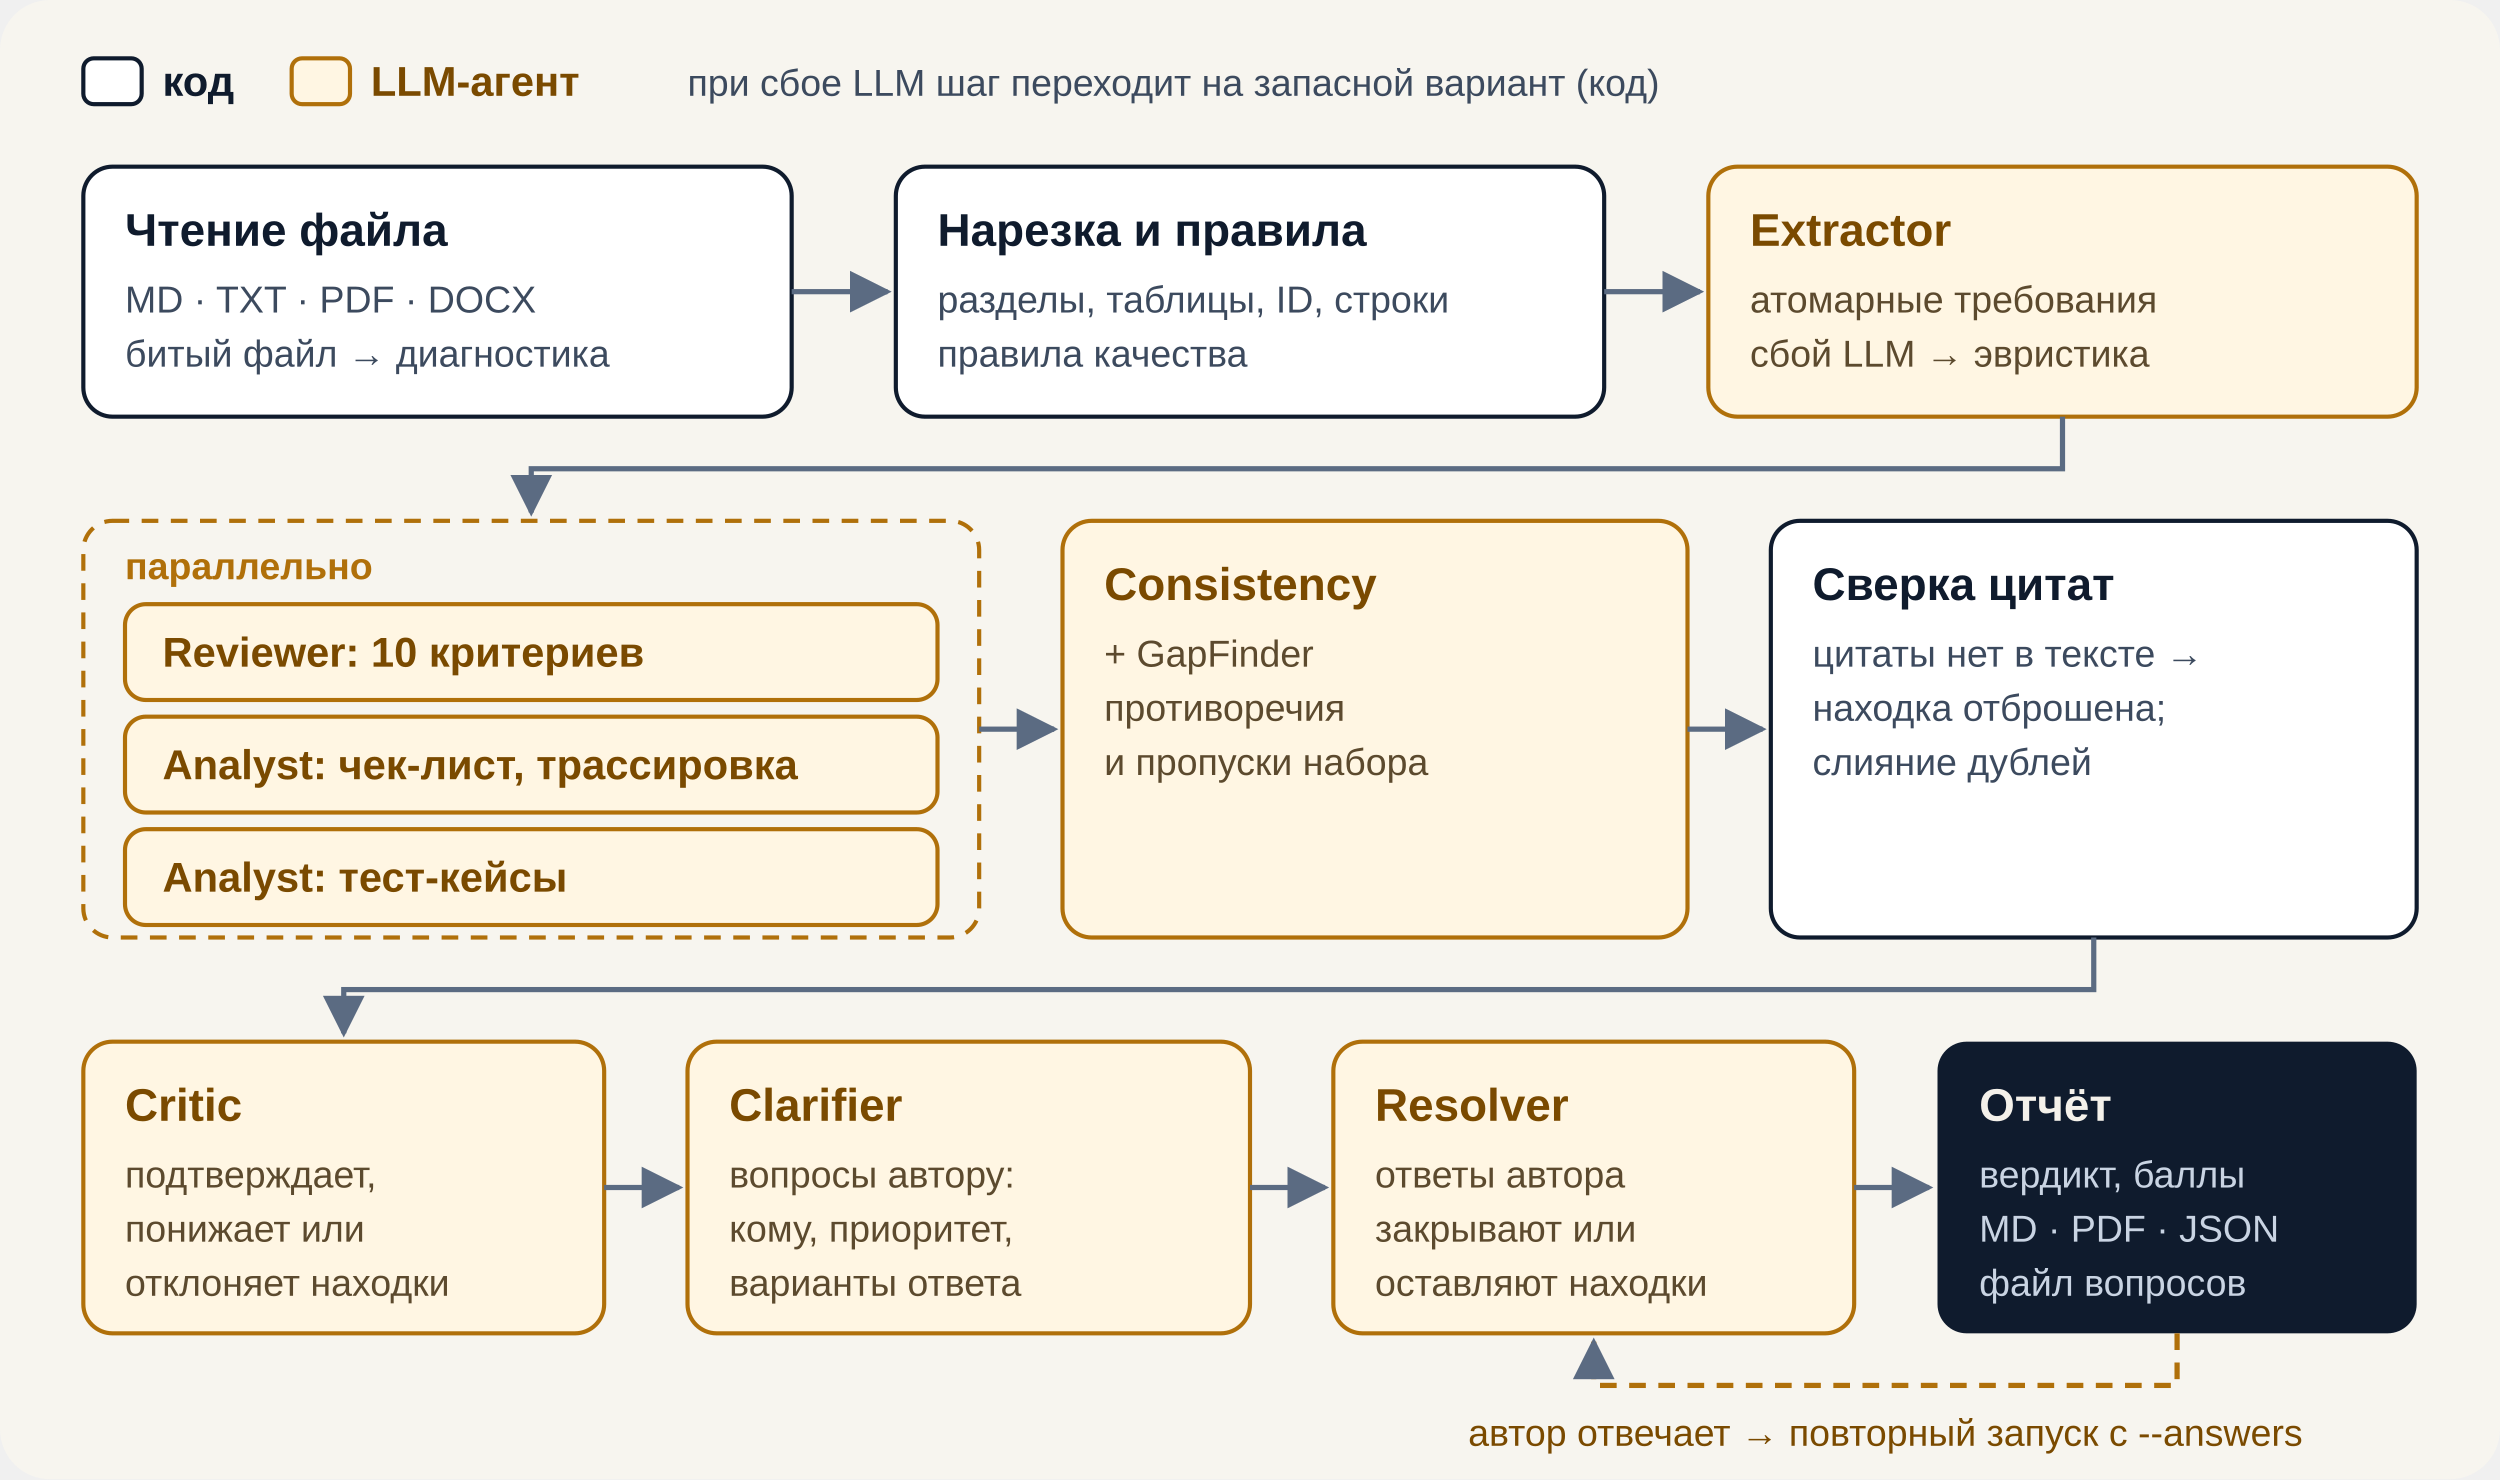
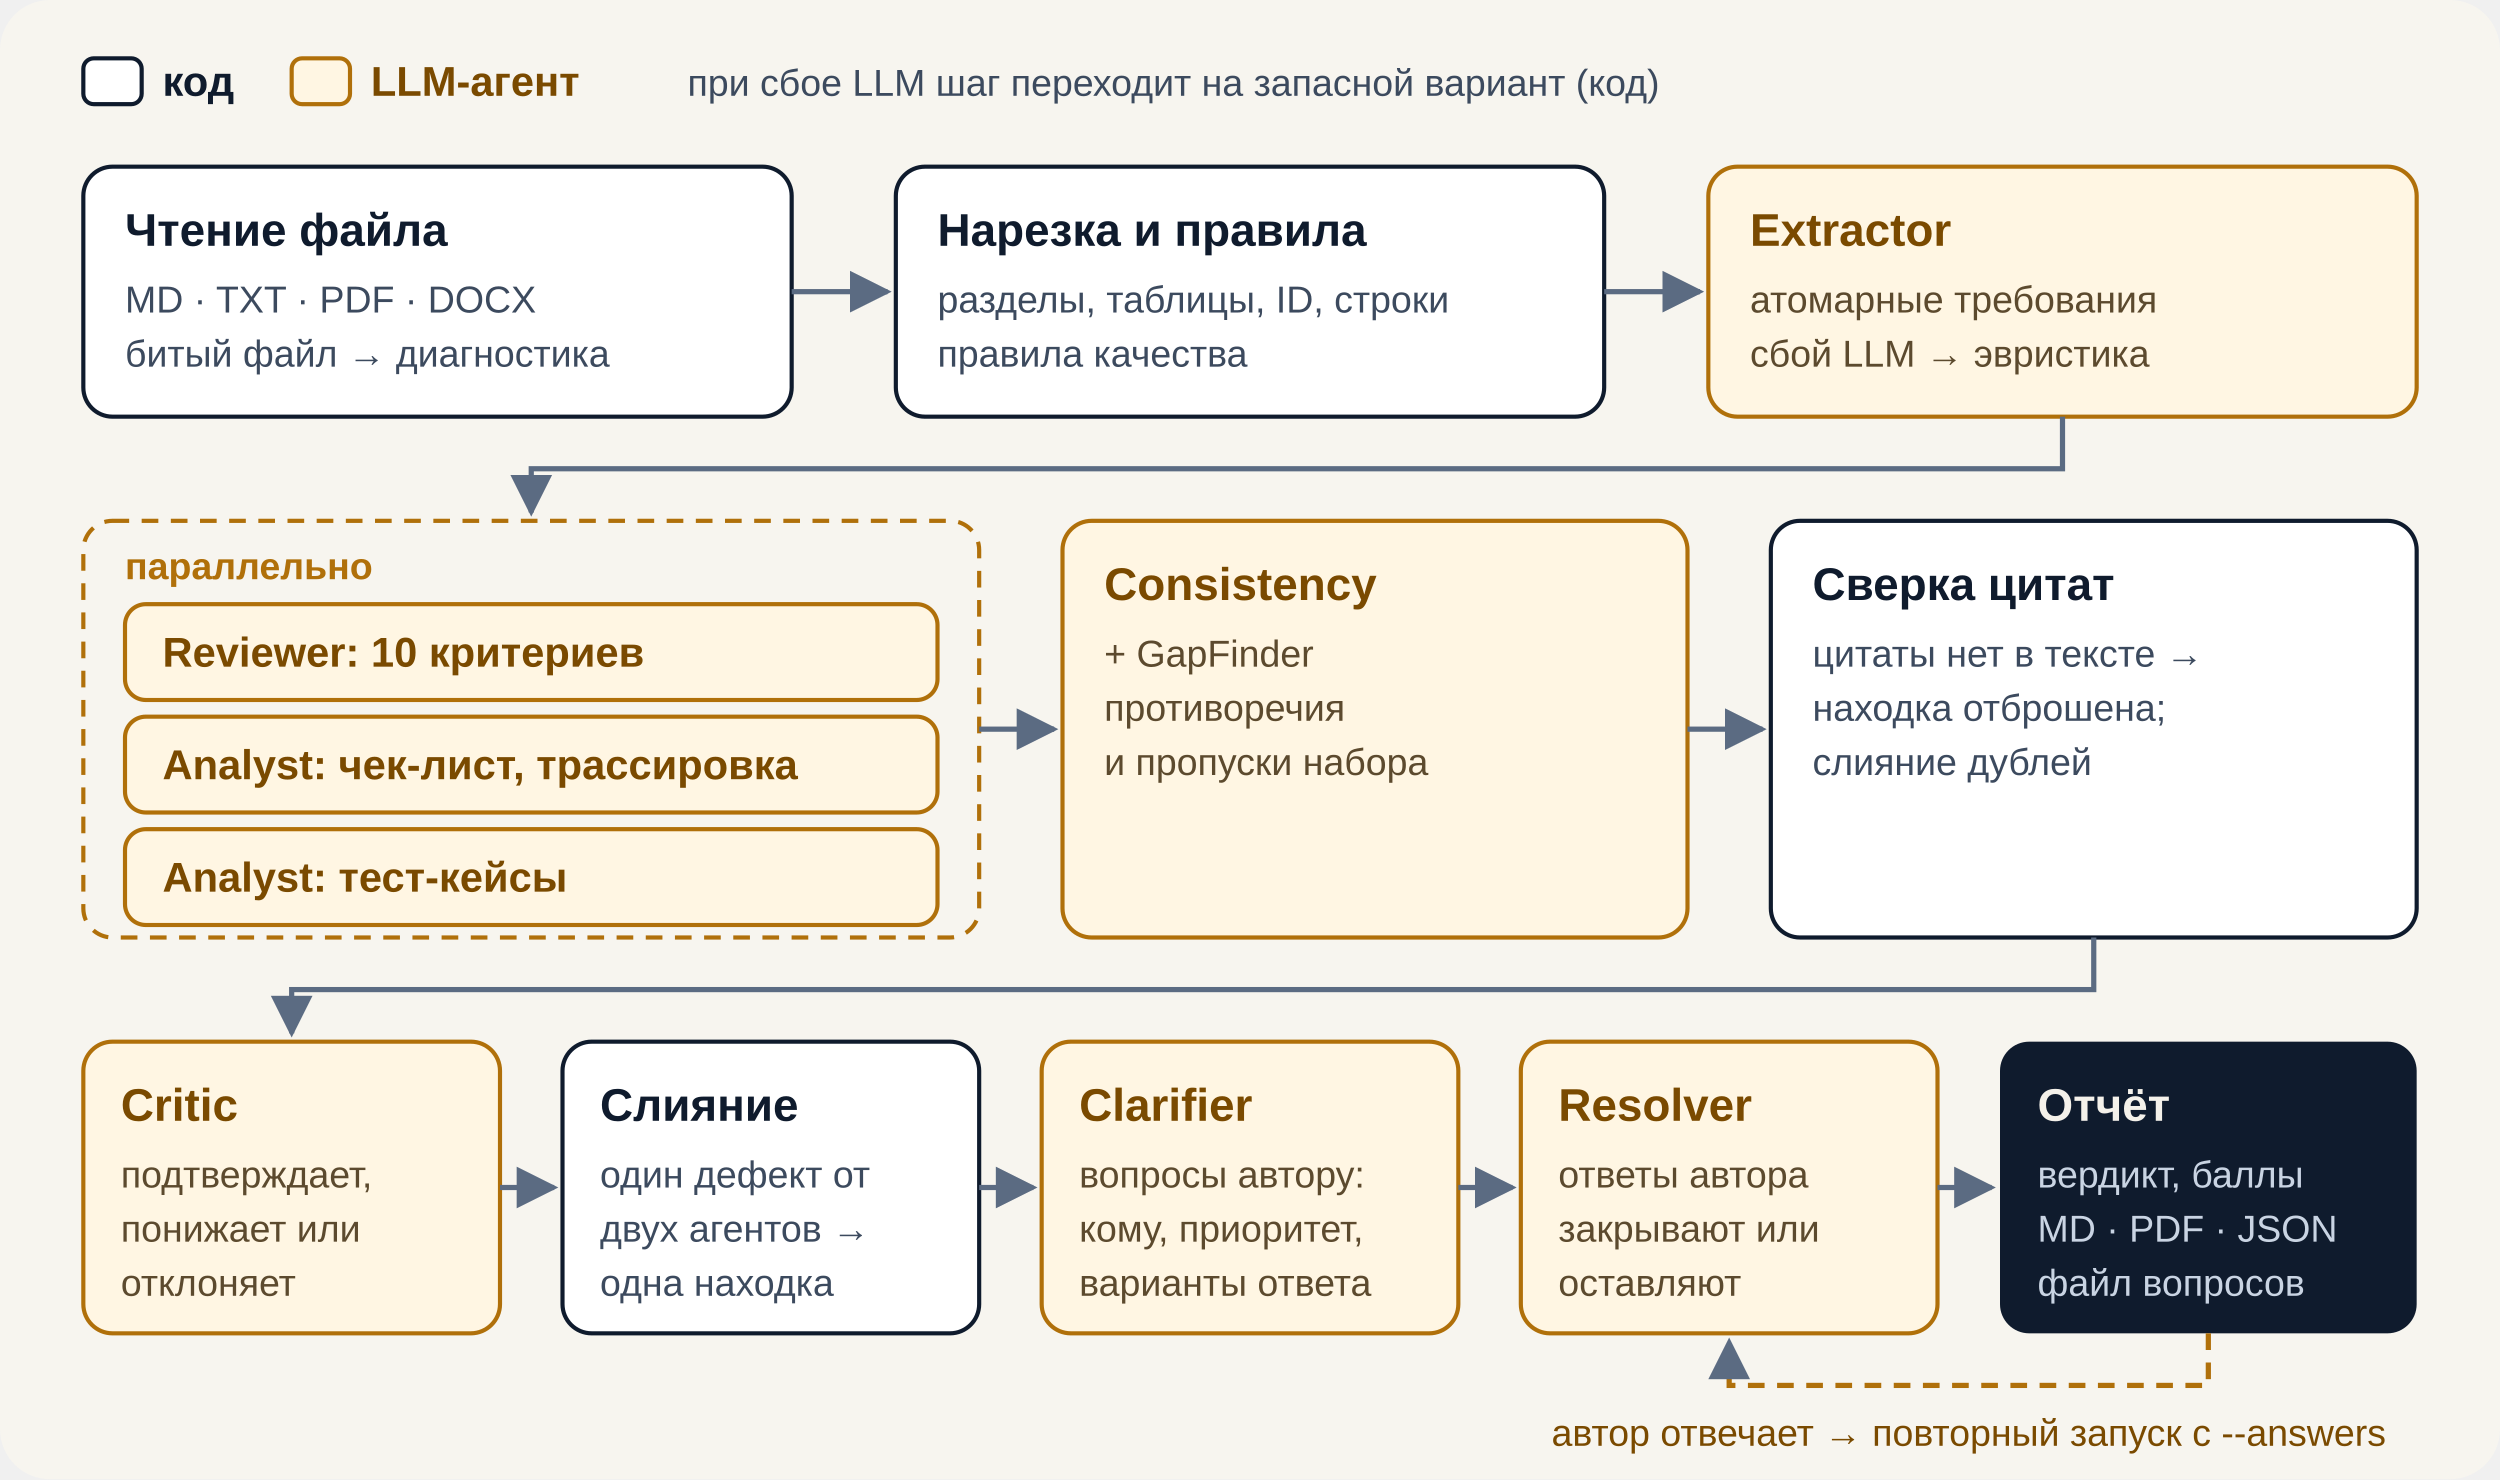
<svg xmlns="http://www.w3.org/2000/svg" viewBox="0 0 1200 710" width="1200" height="710" role="img" aria-labelledby="t d">
  <rect width="1200" height="710" rx="24" fill="#f7f5ef" />
  <defs>
    <marker id="a" viewBox="0 0 10 10" refX="9" refY="5" markerWidth="8" markerHeight="8" orient="auto">
      <path d="M0,0 L10,5 L0,10 z" fill="#5b6b82" />
    </marker>
  </defs>
  <g font-family="-apple-system, BlinkMacSystemFont, 'Segoe UI', 'Helvetica Neue', Arial, sans-serif">
    <rect x="40" y="28" width="28" height="22" rx="5" fill="#ffffff" stroke="#0f1b2d" stroke-width="2" />
    <text x="78" y="46" font-size="20" font-weight="700" fill="#0f1b2d">код</text>
    <rect x="140" y="28" width="28" height="22" rx="5" fill="#fff6e3" stroke="#b0700a" stroke-width="2" />
    <text x="178" y="46" font-size="20" font-weight="700" fill="#7a4a00">LLM-агент</text>
    <text x="330" y="46" font-size="18" fill="#3c4a5e">при сбое LLM шаг переходит на запасной вариант (код)</text>
    <rect x="40" y="80" width="340" height="120" rx="14" fill="#ffffff" stroke="#0f1b2d" stroke-width="2" />
    <text x="60" y="118" font-size="22" font-weight="700" fill="#0f1b2d">Чтение файла</text>
    <text x="60" y="150" font-size="18" fill="#3c4a5e">MD · TXT · PDF · DOCX</text>
    <text x="60" y="176" font-size="18" fill="#3c4a5e">битый файл → диагностика</text>
    <rect x="430" y="80" width="340" height="120" rx="14" fill="#ffffff" stroke="#0f1b2d" stroke-width="2" />
    <text x="450" y="118" font-size="22" font-weight="700" fill="#0f1b2d">Нарезка и правила</text>
    <text x="450" y="150" font-size="18" fill="#3c4a5e">разделы, таблицы, ID, строки</text>
    <text x="450" y="176" font-size="18" fill="#3c4a5e">правила качества</text>
    <rect x="820" y="80" width="340" height="120" rx="14" fill="#fff6e3" stroke="#b0700a" stroke-width="2" />
    <text x="840" y="118" font-size="22" font-weight="700" fill="#7a4a00">Extractor</text>
    <text x="840" y="150" font-size="18" fill="#5c4a2e">атомарные требования</text>
    <text x="840" y="176" font-size="18" fill="#5c4a2e">сбой LLM → эвристика</text>
    <rect x="40" y="250" width="430" height="200" rx="14" fill="none" stroke="#b0700a" stroke-width="2" stroke-dasharray="8 6" />
    <text x="60" y="278" font-size="18" font-weight="700" fill="#b0700a">параллельно</text>
    <g fill="#fff6e3" stroke="#b0700a" stroke-width="2">
      <rect x="60" y="290" width="390" height="46" rx="10" />
      <rect x="60" y="344" width="390" height="46" rx="10" />
      <rect x="60" y="398" width="390" height="46" rx="10" />
    </g>
    <text x="78" y="320" font-size="20" font-weight="700" fill="#7a4a00">Reviewer: 10 критериев</text>
    <text x="78" y="374" font-size="20" font-weight="700" fill="#7a4a00">Analyst: чек-лист, трассировка</text>
    <text x="78" y="428" font-size="20" font-weight="700" fill="#7a4a00">Analyst: тест-кейсы</text>
    <rect x="510" y="250" width="300" height="200" rx="14" fill="#fff6e3" stroke="#b0700a" stroke-width="2" />
    <text x="530" y="288" font-size="22" font-weight="700" fill="#7a4a00">Consistency</text>
    <text x="530" y="320" font-size="18" fill="#5c4a2e">+ GapFinder</text>
    <text x="530" y="346" font-size="18" fill="#5c4a2e">противоречия</text>
    <text x="530" y="372" font-size="18" fill="#5c4a2e">и пропуски набора</text>
    <rect x="850" y="250" width="310" height="200" rx="14" fill="#ffffff" stroke="#0f1b2d" stroke-width="2" />
    <text x="870" y="288" font-size="22" font-weight="700" fill="#0f1b2d">Сверка цитат</text>
    <text x="870" y="320" font-size="18" fill="#3c4a5e">цитаты нет в тексте →</text>
    <text x="870" y="346" font-size="18" fill="#3c4a5e">находка отброшена;</text>
    <text x="870" y="372" font-size="18" fill="#3c4a5e">слияние дублей</text>
-     <rect x="40" y="500" width="250" height="140" rx="14" fill="#fff6e3" stroke="#b0700a" stroke-width="2" />
-     <text x="60" y="538" font-size="22" font-weight="700" fill="#7a4a00">Critic</text>
-     <text x="60" y="570" font-size="18" fill="#5c4a2e">подтверждает,</text>
-     <text x="60" y="596" font-size="18" fill="#5c4a2e">понижает или</text>
-     <text x="60" y="622" font-size="18" fill="#5c4a2e">отклоняет находки</text>
-     <rect x="330" y="500" width="270" height="140" rx="14" fill="#fff6e3" stroke="#b0700a" stroke-width="2" />
-     <text x="350" y="538" font-size="22" font-weight="700" fill="#7a4a00">Clarifier</text>
-     <text x="350" y="570" font-size="18" fill="#5c4a2e">вопросы автору:</text>
-     <text x="350" y="596" font-size="18" fill="#5c4a2e">кому, приоритет,</text>
-     <text x="350" y="622" font-size="18" fill="#5c4a2e">варианты ответа</text>
-     <rect x="640" y="500" width="250" height="140" rx="14" fill="#fff6e3" stroke="#b0700a" stroke-width="2" />
-     <text x="660" y="538" font-size="22" font-weight="700" fill="#7a4a00">Resolver</text>
-     <text x="660" y="570" font-size="18" fill="#5c4a2e">ответы автора</text>
-     <text x="660" y="596" font-size="18" fill="#5c4a2e">закрывают или</text>
-     <text x="660" y="622" font-size="18" fill="#5c4a2e">оставляют находки</text>
-     <rect x="930" y="500" width="230" height="140" rx="14" fill="#0f1b2d" />
-     <text x="950" y="538" font-size="22" font-weight="700" fill="#f4f1ea">Отчёт</text>
-     <text x="950" y="570" font-size="18" fill="#c9d4e3">вердикт, баллы</text>
-     <text x="950" y="596" font-size="18" fill="#c9d4e3">MD · PDF · JSON</text>
-     <text x="950" y="622" font-size="18" fill="#c9d4e3">файл вопросов</text>
+     <rect x="40" y="500" width="200" height="140" rx="14" fill="#fff6e3" stroke="#b0700a" stroke-width="2" />
+     <text x="58" y="538" font-size="22" font-weight="700" fill="#7a4a00">Critic</text>
+     <text x="58" y="570" font-size="18" fill="#5c4a2e">подтверждает,</text>
+     <text x="58" y="596" font-size="18" fill="#5c4a2e">понижает или</text>
+     <text x="58" y="622" font-size="18" fill="#5c4a2e">отклоняет</text>
+     <rect x="270" y="500" width="200" height="140" rx="14" fill="#ffffff" stroke="#0f1b2d" stroke-width="2" />
+     <text x="288" y="538" font-size="22" font-weight="700" fill="#0f1b2d">Слияние</text>
+     <text x="288" y="570" font-size="18" fill="#3c4a5e">один дефект от</text>
+     <text x="288" y="596" font-size="18" fill="#3c4a5e">двух агентов →</text>
+     <text x="288" y="622" font-size="18" fill="#3c4a5e">одна находка</text>
+     <rect x="500" y="500" width="200" height="140" rx="14" fill="#fff6e3" stroke="#b0700a" stroke-width="2" />
+     <text x="518" y="538" font-size="22" font-weight="700" fill="#7a4a00">Clarifier</text>
+     <text x="518" y="570" font-size="18" fill="#5c4a2e">вопросы автору:</text>
+     <text x="518" y="596" font-size="18" fill="#5c4a2e">кому, приоритет,</text>
+     <text x="518" y="622" font-size="18" fill="#5c4a2e">варианты ответа</text>
+     <rect x="730" y="500" width="200" height="140" rx="14" fill="#fff6e3" stroke="#b0700a" stroke-width="2" />
+     <text x="748" y="538" font-size="22" font-weight="700" fill="#7a4a00">Resolver</text>
+     <text x="748" y="570" font-size="18" fill="#5c4a2e">ответы автора</text>
+     <text x="748" y="596" font-size="18" fill="#5c4a2e">закрывают или</text>
+     <text x="748" y="622" font-size="18" fill="#5c4a2e">оставляют</text>
+     <rect x="960" y="500" width="200" height="140" rx="14" fill="#0f1b2d" />
+     <text x="978" y="538" font-size="22" font-weight="700" fill="#f4f1ea">Отчёт</text>
+     <text x="978" y="570" font-size="18" fill="#c9d4e3">вердикт, баллы</text>
+     <text x="978" y="596" font-size="18" fill="#c9d4e3">MD · PDF · JSON</text>
+     <text x="978" y="622" font-size="18" fill="#c9d4e3">файл вопросов</text>
    <g stroke="#5b6b82" stroke-width="2.5" fill="none" marker-end="url(#a)">
      <path d="M380 140 H426" />
      <path d="M770 140 H816" />
      <path d="M990 200 V225 H255 V246" />
      <path d="M470 350 H506" />
      <path d="M810 350 H846" />
-       <path d="M1005 450 V475 H165 V496" />
-       <path d="M290 570 H326" />
-       <path d="M600 570 H636" />
-       <path d="M890 570 H926" />
+       <path d="M1005 450 V475 H140 V496" />
+       <path d="M240 570 H266" />
+       <path d="M470 570 H496" />
+       <path d="M700 570 H726" />
+       <path d="M930 570 H956" />
    </g>
-     <path d="M1045 640 V665 H765 V644" stroke="#b0700a" stroke-width="2.5" fill="none" stroke-dasharray="8 6" marker-end="url(#a)" />
-     <text x="905" y="694" font-size="18" text-anchor="middle" fill="#7a4a00">автор отвечает → повторный запуск с --answers</text>
+     <path d="M1060 640 V665 H830 V644" stroke="#b0700a" stroke-width="2.5" fill="none" stroke-dasharray="8 6" marker-end="url(#a)" />
+     <text x="945" y="694" font-size="18" text-anchor="middle" fill="#7a4a00">автор отвечает → повторный запуск с --answers</text>
  </g>
</svg>
